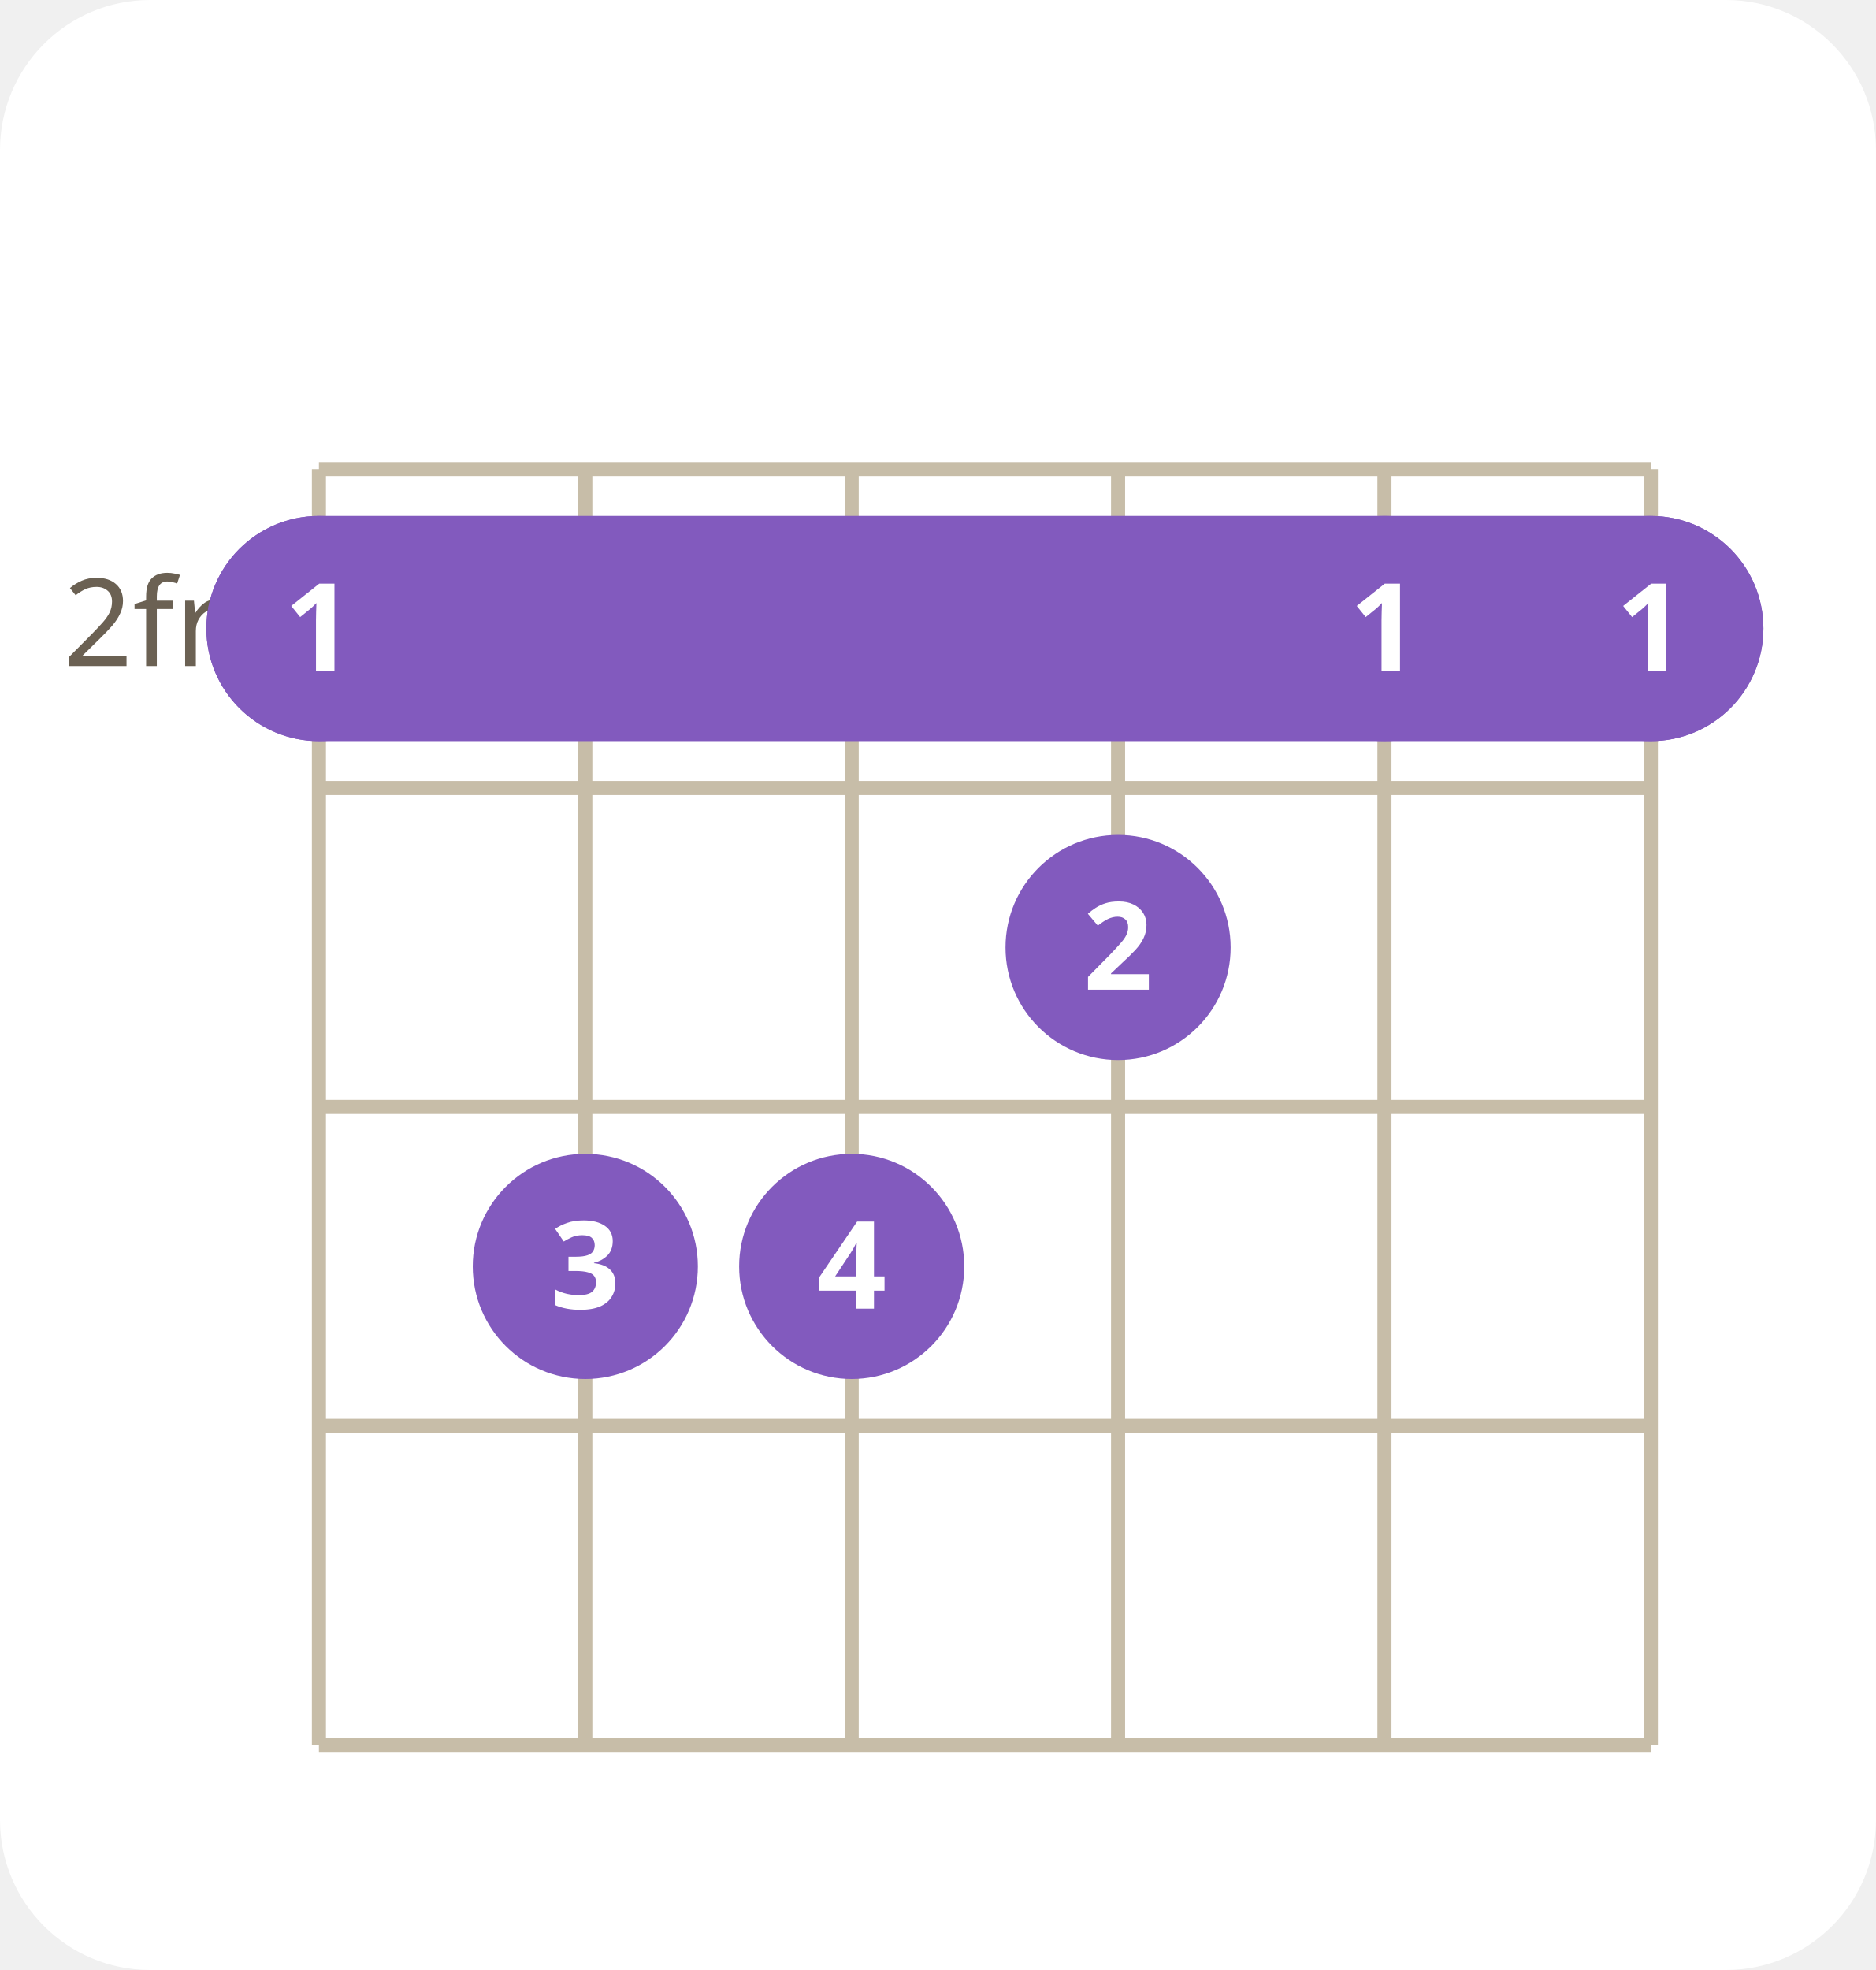
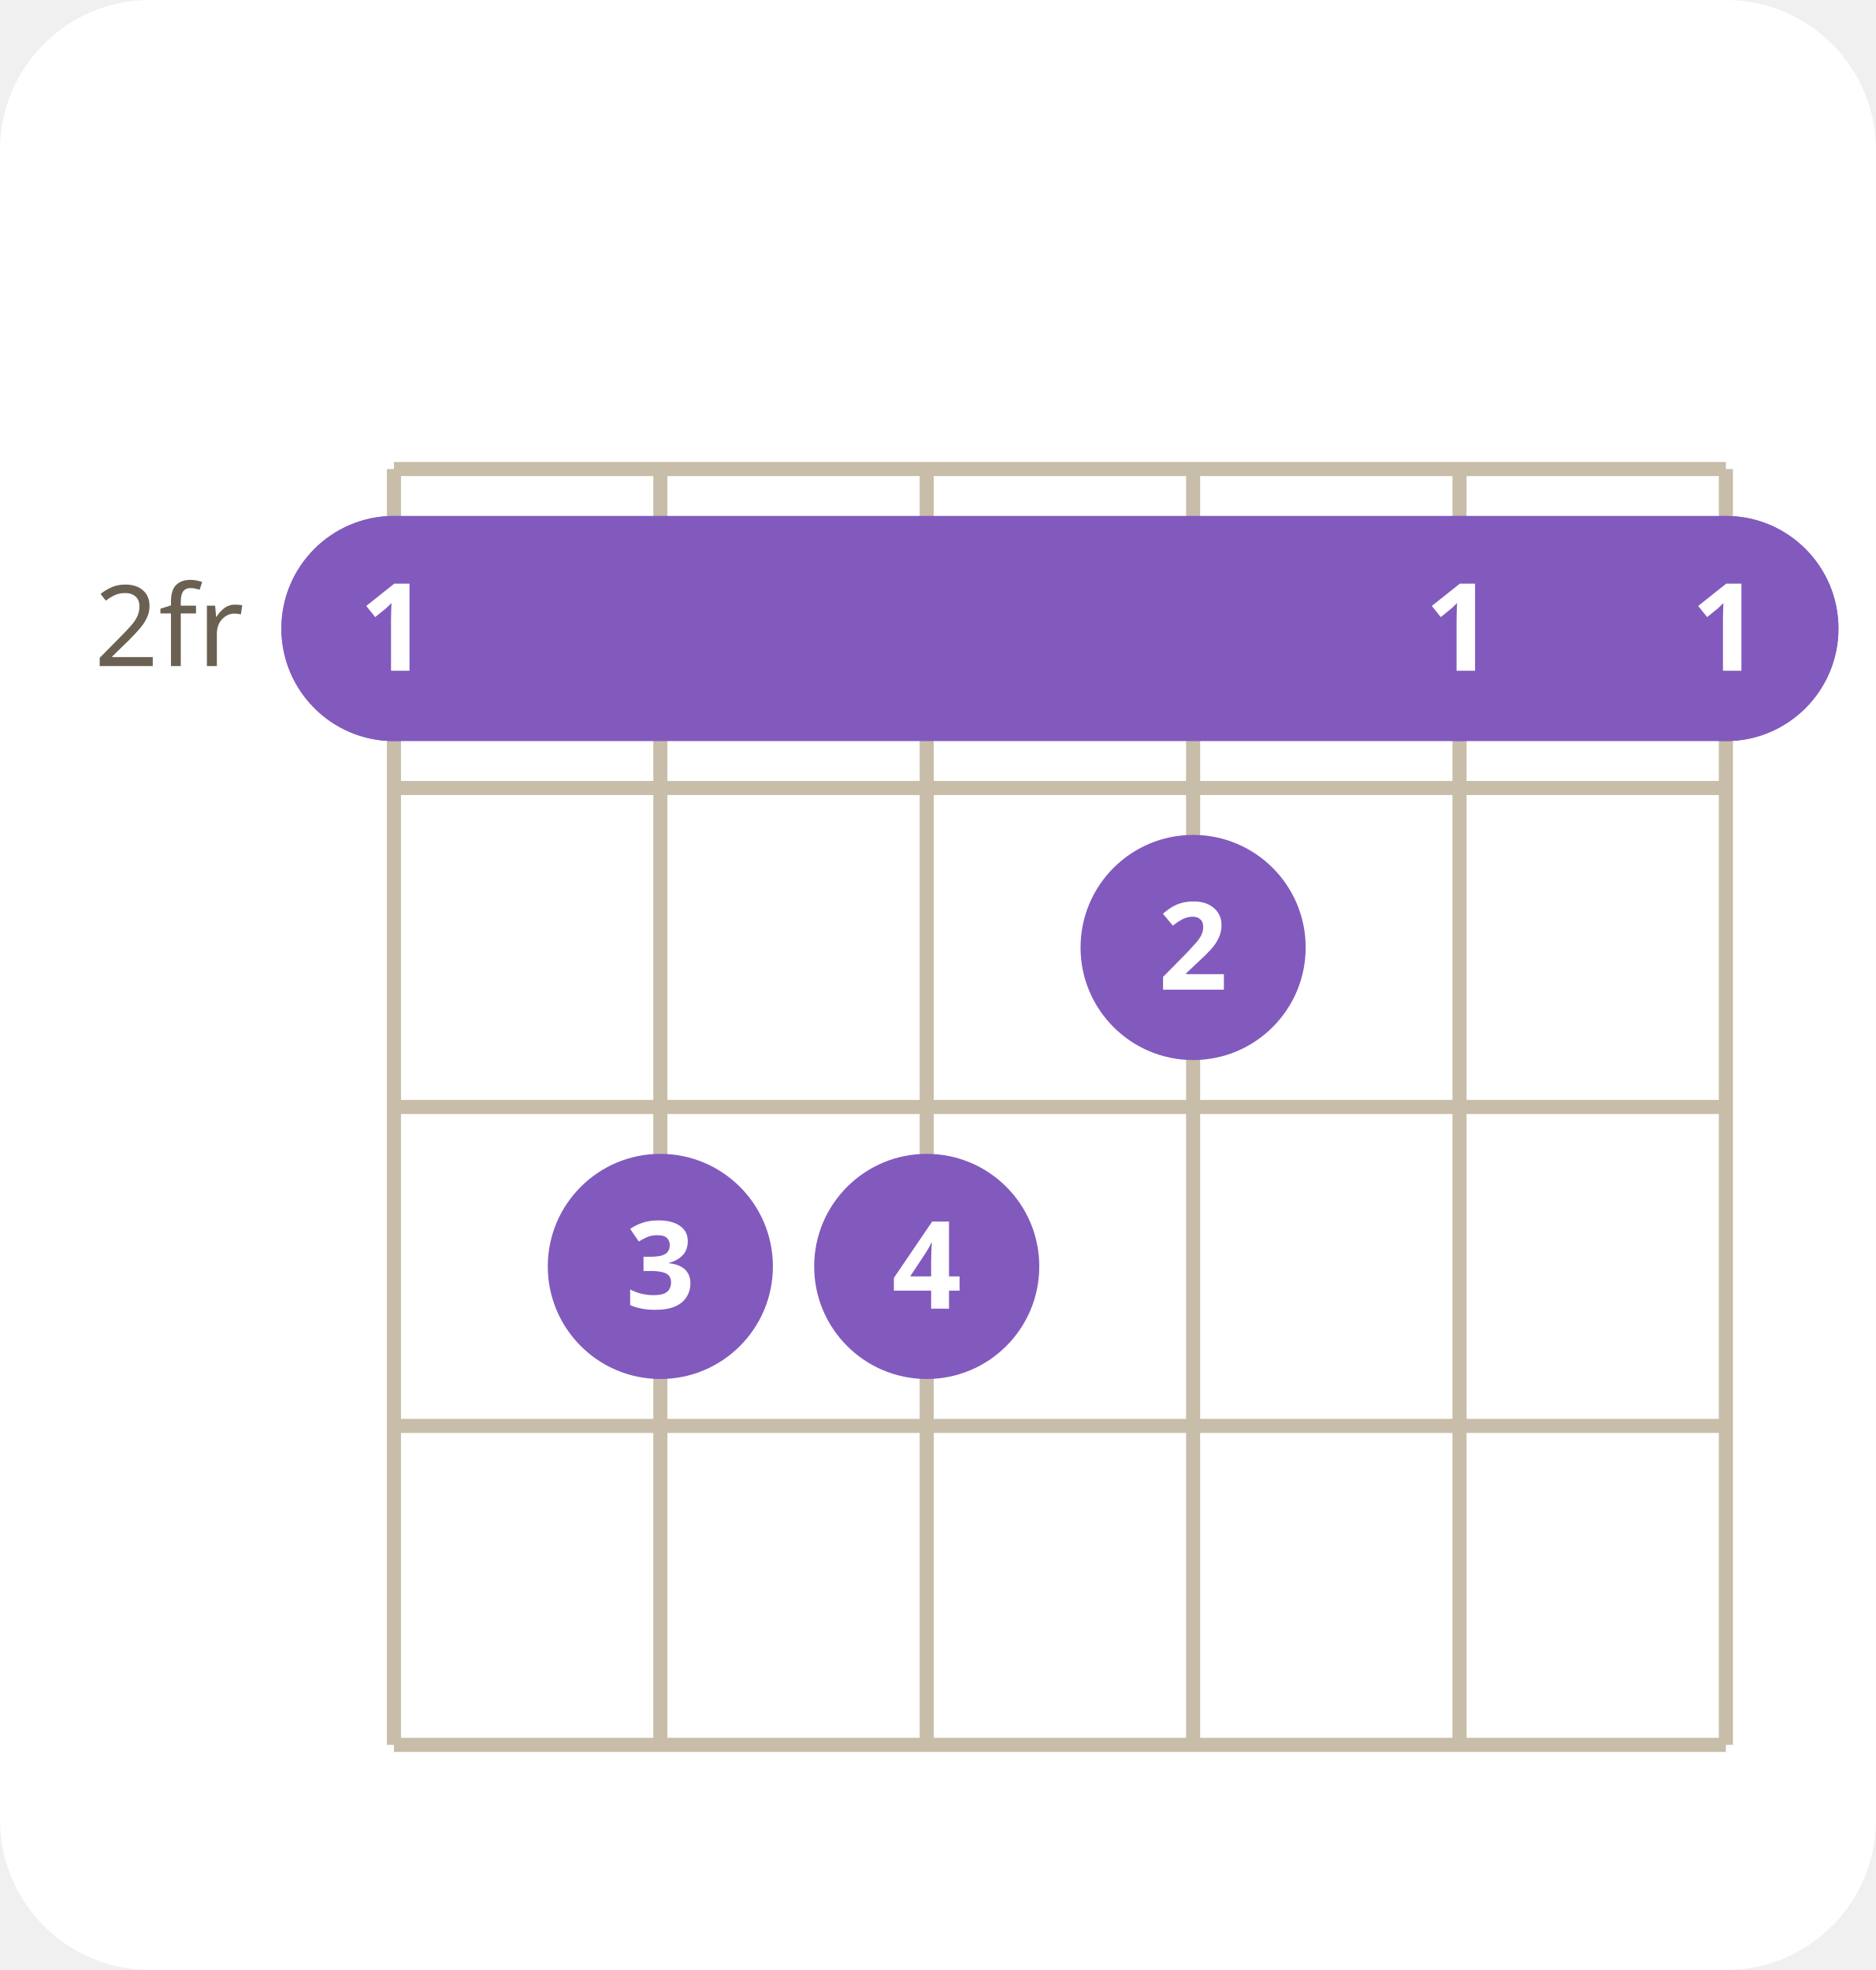
<svg xmlns="http://www.w3.org/2000/svg" viewBox="0 0 200 210" width="200" height="210" role="img" aria-label="F# major chord diagram">
  <rect x="0" y="0" width="200" height="210" rx="16" fill="#ffffff" />
-   <line x1="34" y1="50" x2="34" y2="186" stroke="#c7bda8" stroke-width="1.5" />
-   <line x1="62.4" y1="50" x2="62.4" y2="186" stroke="#c7bda8" stroke-width="1.5" />
-   <line x1="90.8" y1="50" x2="90.8" y2="186" stroke="#c7bda8" stroke-width="1.5" />
-   <line x1="119.2" y1="50" x2="119.2" y2="186" stroke="#c7bda8" stroke-width="1.5" />
-   <line x1="147.6" y1="50" x2="147.6" y2="186" stroke="#c7bda8" stroke-width="1.5" />
-   <line x1="176" y1="50" x2="176" y2="186" stroke="#c7bda8" stroke-width="1.5" />
-   <line x1="34" y1="50" x2="176" y2="50" stroke="#c7bda8" stroke-width="1.5" />
-   <line x1="34" y1="84" x2="176" y2="84" stroke="#c7bda8" stroke-width="1.5" />
-   <line x1="34" y1="118" x2="176" y2="118" stroke="#c7bda8" stroke-width="1.5" />
-   <line x1="34" y1="152" x2="176" y2="152" stroke="#c7bda8" stroke-width="1.5" />
-   <line x1="34" y1="186" x2="176" y2="186" stroke="#c7bda8" stroke-width="1.5" />
-   <text x="24" y="71" text-anchor="end" font-family="system-ui, sans-serif" font-size="13" fill="#6b6153">2fr</text>
-   <rect x="22" y="55" width="166" height="24" rx="12" fill="#825abe" />
-   <circle cx="34" cy="67" r="12" fill="#825abe" />
-   <text x="34" y="71.5" text-anchor="middle" font-family="system-ui, sans-serif" font-size="13" font-weight="600" fill="#ffffff">1</text>
-   <circle cx="62.4" cy="135" r="12" fill="#825abe" />
-   <text x="62.4" y="139.5" text-anchor="middle" font-family="system-ui, sans-serif" font-size="13" font-weight="600" fill="#ffffff">3</text>
-   <circle cx="90.8" cy="135" r="12" fill="#825abe" />
-   <text x="90.8" y="139.5" text-anchor="middle" font-family="system-ui, sans-serif" font-size="13" font-weight="600" fill="#ffffff">4</text>
-   <circle cx="119.2" cy="101" r="12" fill="#825abe" />
-   <text x="119.2" y="105.5" text-anchor="middle" font-family="system-ui, sans-serif" font-size="13" font-weight="600" fill="#ffffff">2</text>
-   <circle cx="147.6" cy="67" r="12" fill="#825abe" />
-   <text x="147.6" y="71.5" text-anchor="middle" font-family="system-ui, sans-serif" font-size="13" font-weight="600" fill="#ffffff">1</text>
-   <circle cx="176" cy="67" r="12" fill="#825abe" />
-   <text x="176" y="71.5" text-anchor="middle" font-family="system-ui, sans-serif" font-size="13" font-weight="600" fill="#ffffff">1</text>
+   <line x1="42" y1="50" x2="42" y2="186" stroke="#c7bda8" stroke-width="1.5" />
+   <line x1="70.4" y1="50" x2="70.4" y2="186" stroke="#c7bda8" stroke-width="1.5" />
+   <line x1="98.8" y1="50" x2="98.8" y2="186" stroke="#c7bda8" stroke-width="1.5" />
+   <line x1="127.2" y1="50" x2="127.2" y2="186" stroke="#c7bda8" stroke-width="1.5" />
+   <line x1="155.6" y1="50" x2="155.6" y2="186" stroke="#c7bda8" stroke-width="1.5" />
+   <line x1="184" y1="50" x2="184" y2="186" stroke="#c7bda8" stroke-width="1.5" />
+   <line x1="42" y1="50" x2="184" y2="50" stroke="#c7bda8" stroke-width="1.5" />
+   <line x1="42" y1="84" x2="184" y2="84" stroke="#c7bda8" stroke-width="1.5" />
+   <line x1="42" y1="118" x2="184" y2="118" stroke="#c7bda8" stroke-width="1.5" />
+   <line x1="42" y1="152" x2="184" y2="152" stroke="#c7bda8" stroke-width="1.5" />
+   <line x1="42" y1="186" x2="184" y2="186" stroke="#c7bda8" stroke-width="1.5" />
+   <text x="26" y="71" text-anchor="end" font-family="system-ui, sans-serif" font-size="12" fill="#6b6153">2fr</text>
+   <rect x="30" y="55" width="166" height="24" rx="12" fill="#825abe" />
+   <circle cx="42" cy="67" r="12" fill="#825abe" />
+   <text x="42" y="71.5" text-anchor="middle" font-family="system-ui, sans-serif" font-size="13" font-weight="600" fill="#ffffff">1</text>
+   <circle cx="70.4" cy="135" r="12" fill="#825abe" />
+   <text x="70.4" y="139.5" text-anchor="middle" font-family="system-ui, sans-serif" font-size="13" font-weight="600" fill="#ffffff">3</text>
+   <circle cx="98.8" cy="135" r="12" fill="#825abe" />
+   <text x="98.8" y="139.5" text-anchor="middle" font-family="system-ui, sans-serif" font-size="13" font-weight="600" fill="#ffffff">4</text>
+   <circle cx="127.2" cy="101" r="12" fill="#825abe" />
+   <text x="127.2" y="105.5" text-anchor="middle" font-family="system-ui, sans-serif" font-size="13" font-weight="600" fill="#ffffff">2</text>
+   <circle cx="155.6" cy="67" r="12" fill="#825abe" />
+   <text x="155.6" y="71.5" text-anchor="middle" font-family="system-ui, sans-serif" font-size="13" font-weight="600" fill="#ffffff">1</text>
+   <circle cx="184" cy="67" r="12" fill="#825abe" />
+   <text x="184" y="71.5" text-anchor="middle" font-family="system-ui, sans-serif" font-size="13" font-weight="600" fill="#ffffff">1</text>
</svg>
